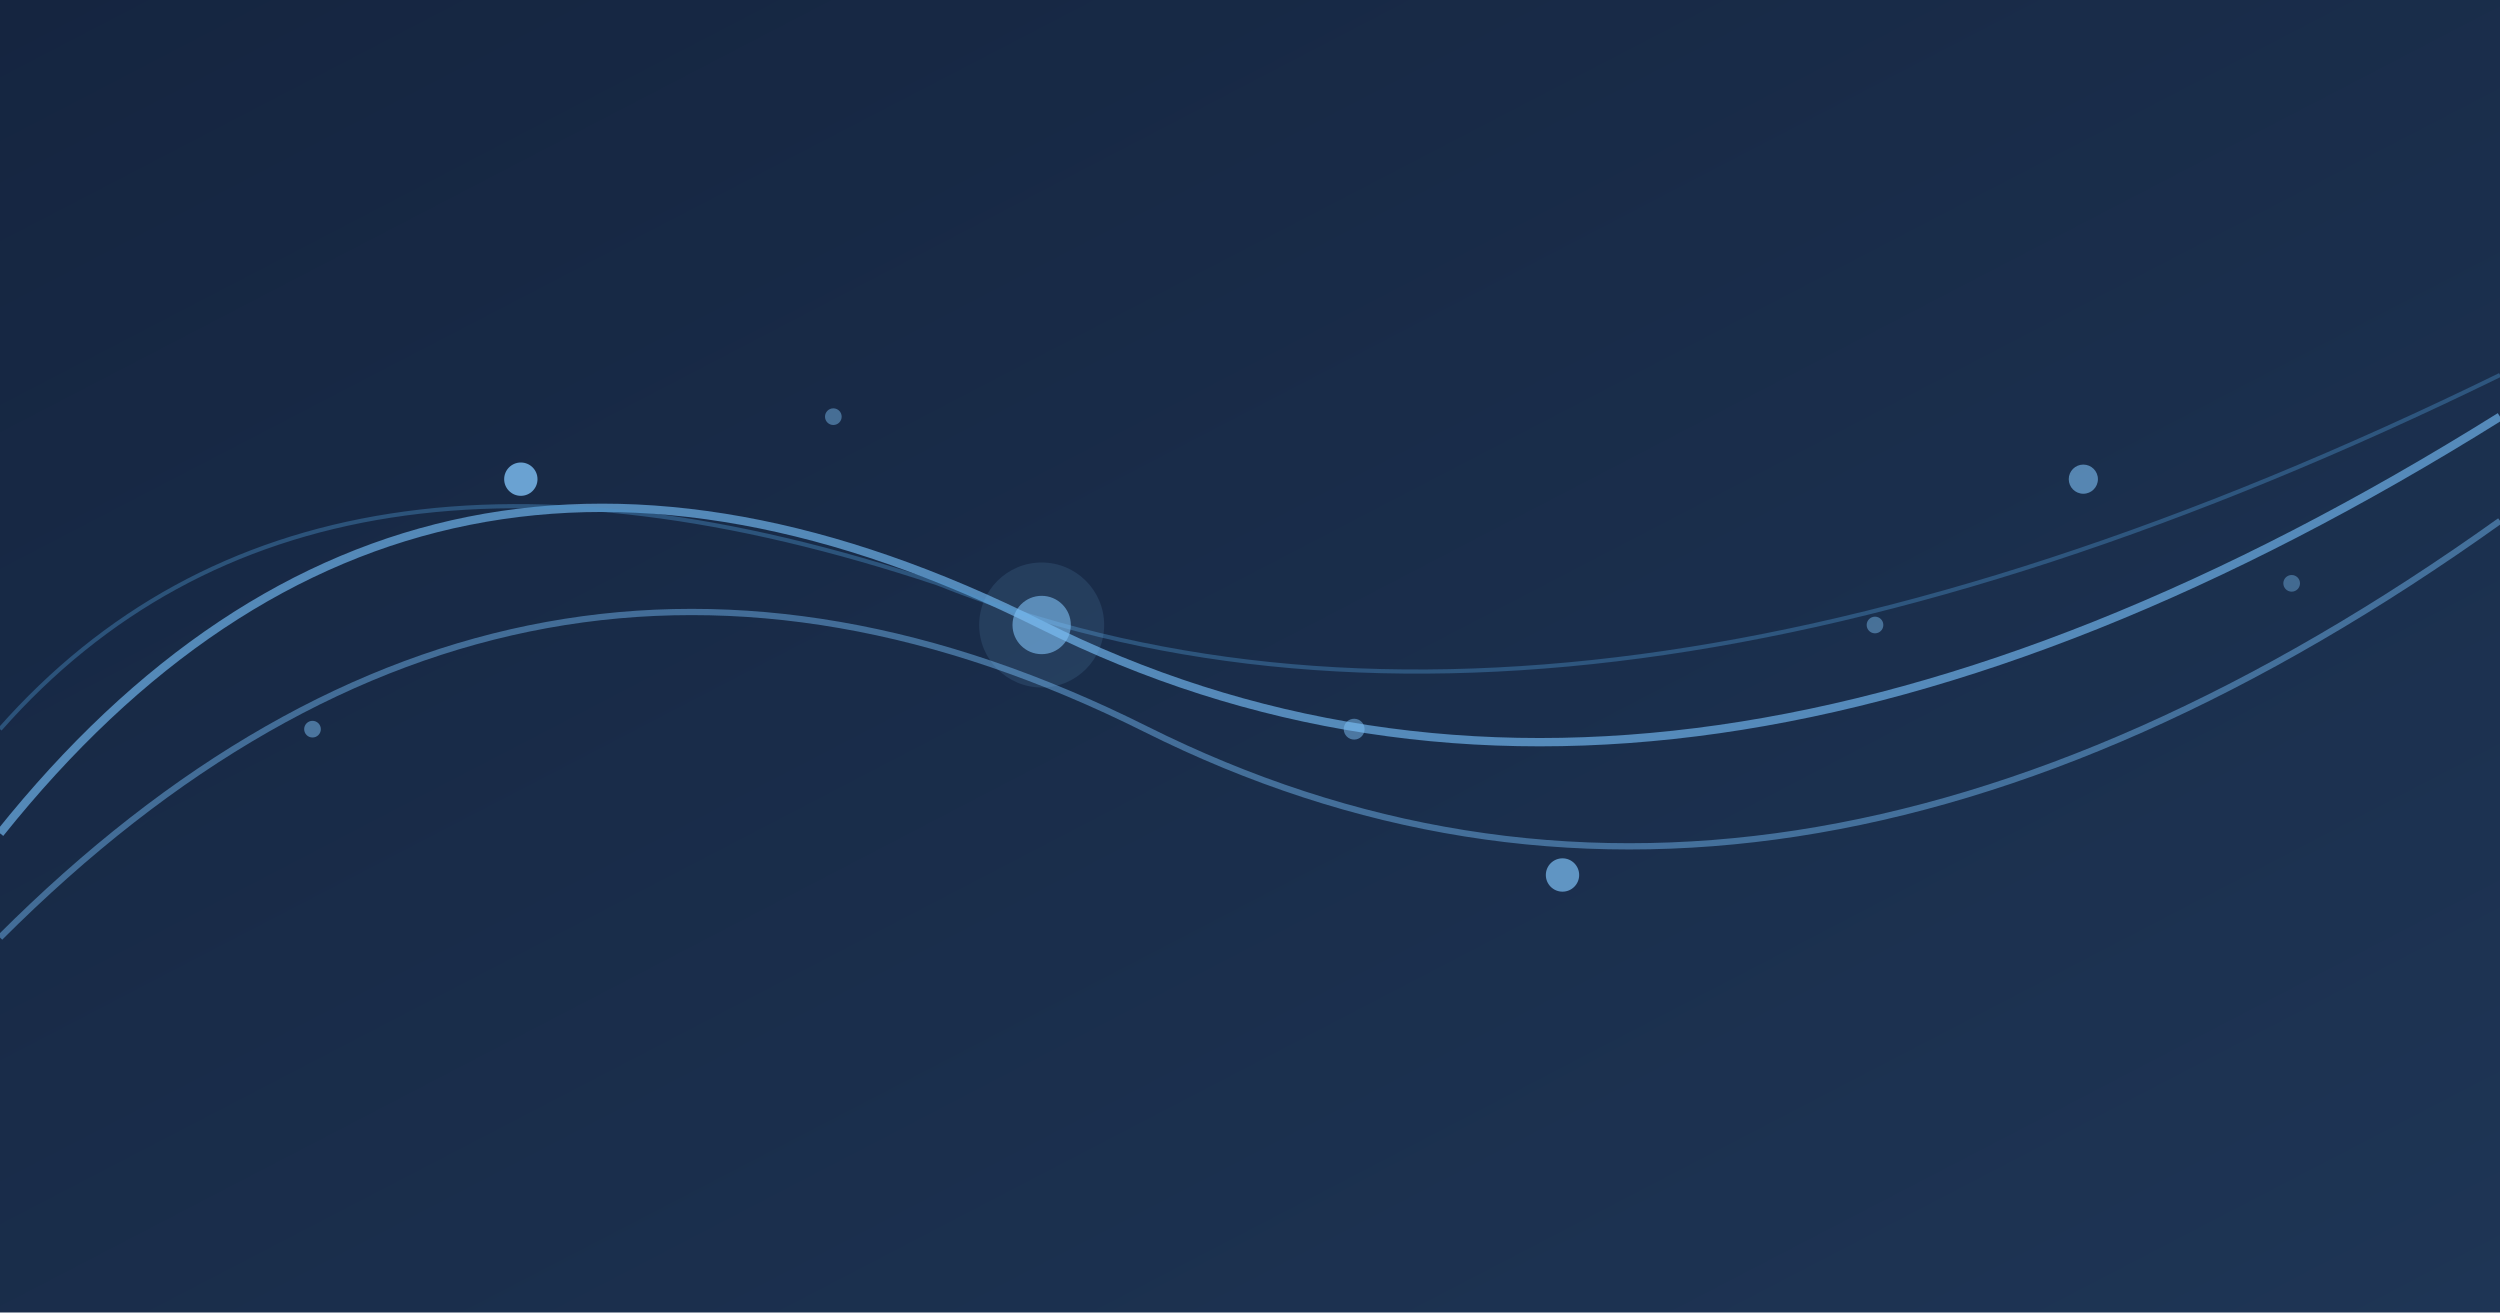
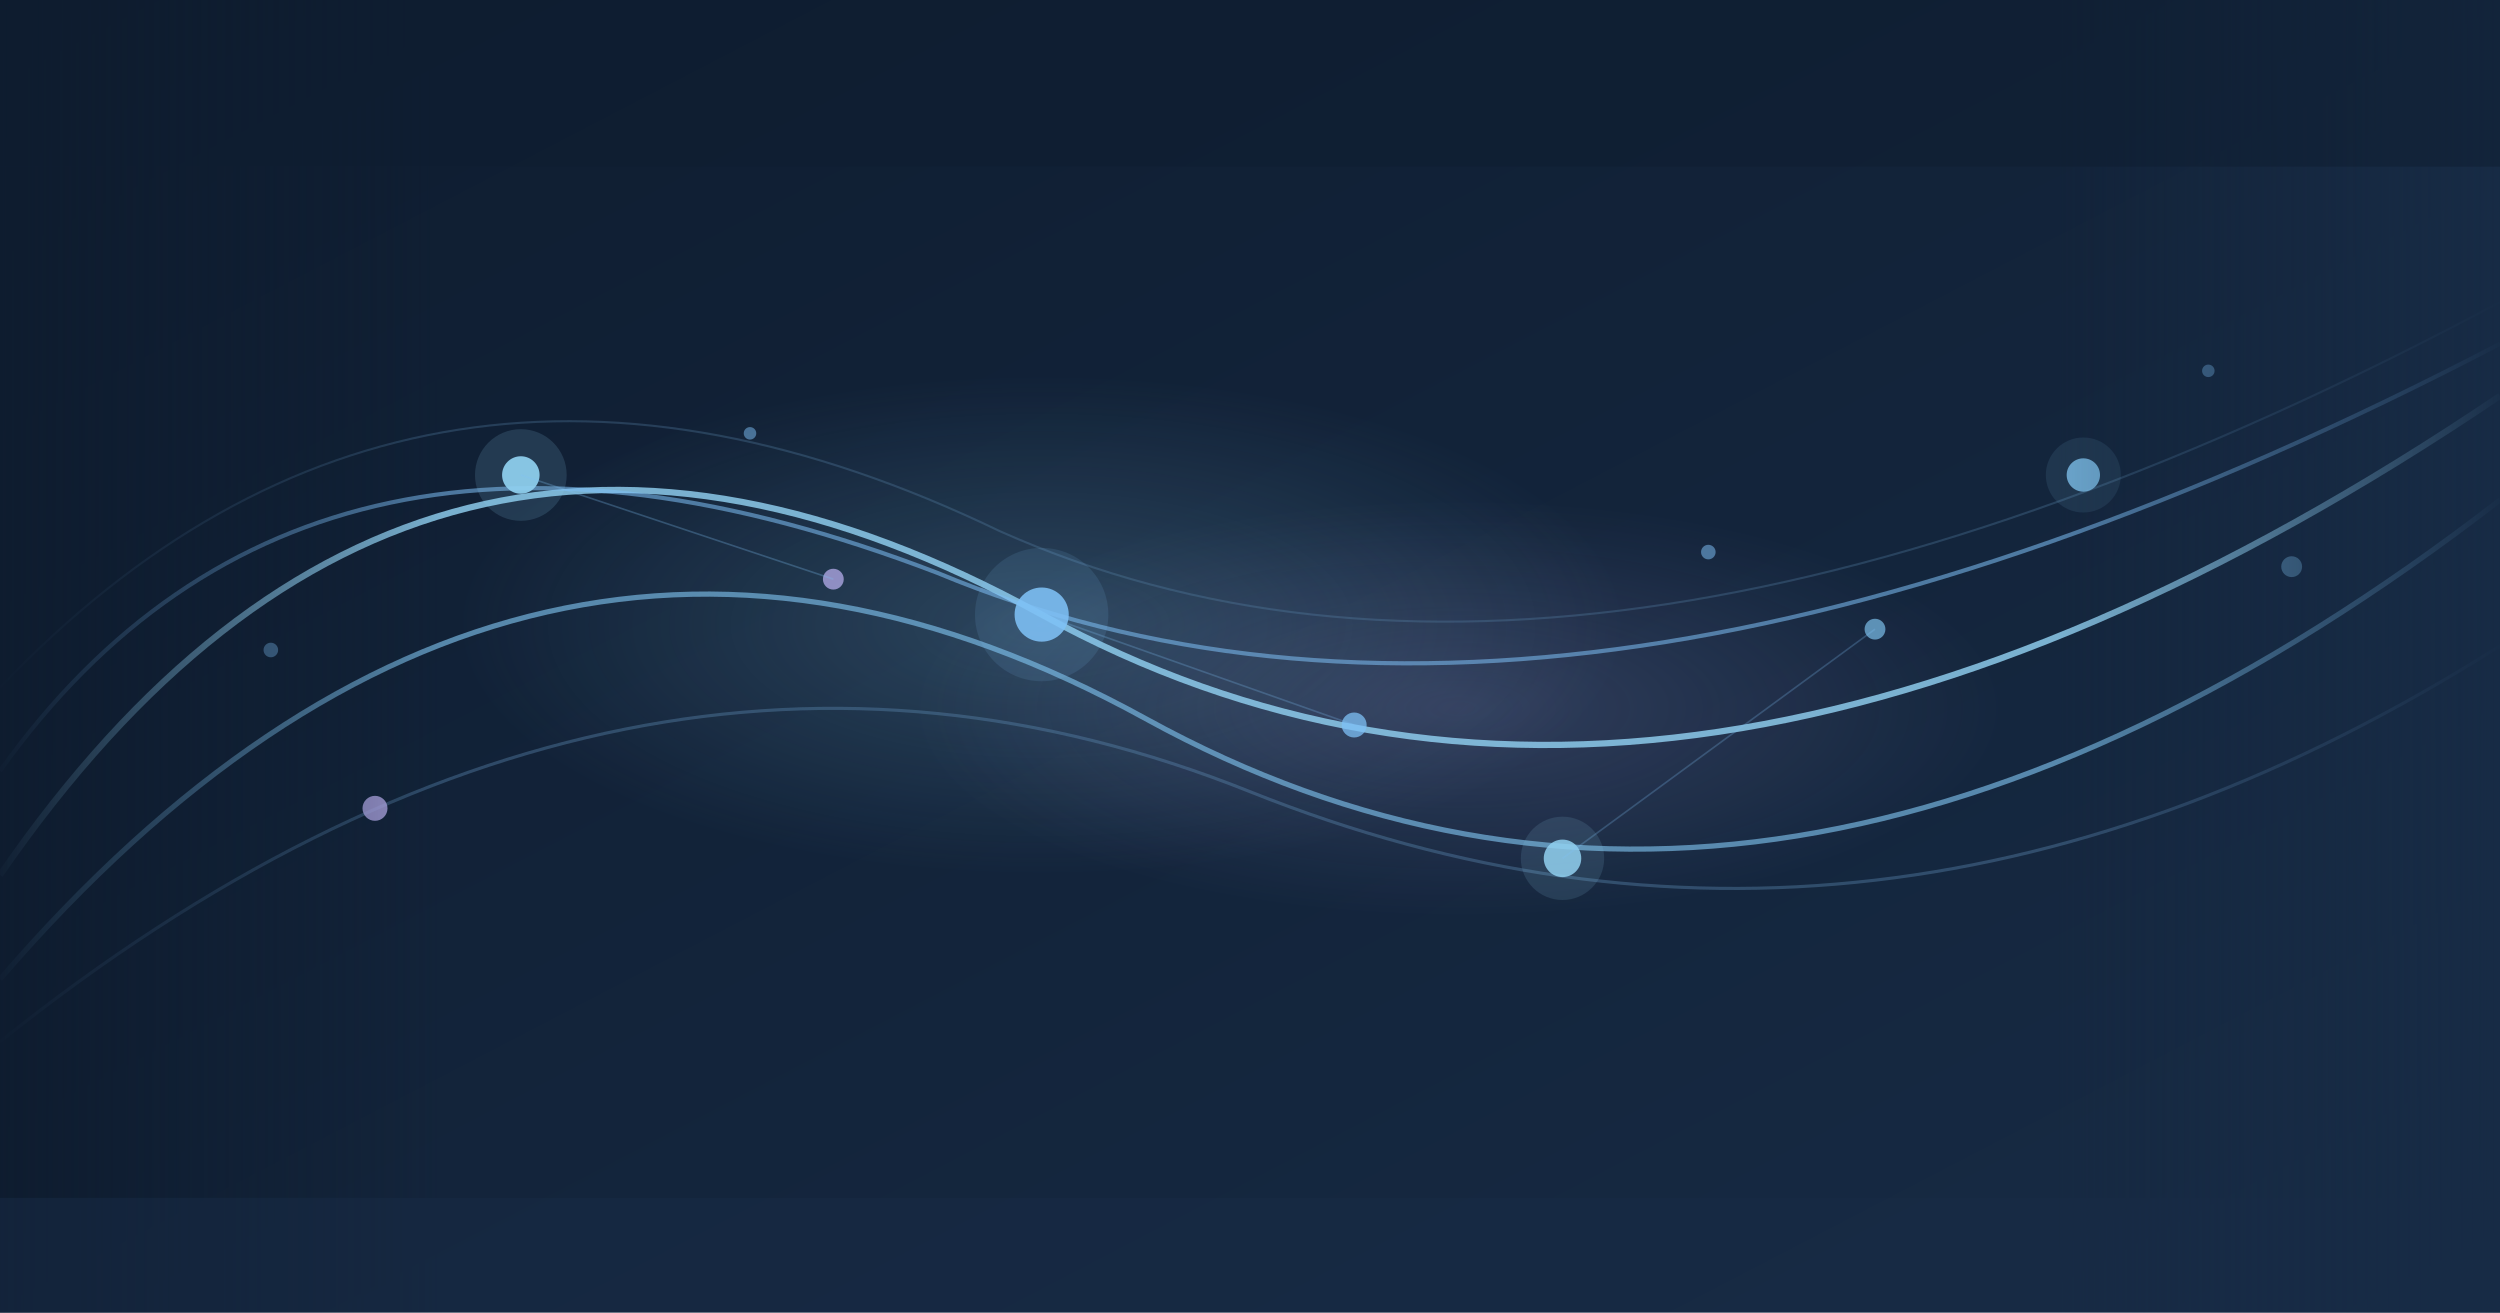
<svg xmlns="http://www.w3.org/2000/svg" viewBox="0 0 1200 630" width="1200" height="630">
  <defs>
-     <linearGradient id="g" x1="0%" y1="0%" x2="100%" y2="100%">
-       <stop offset="0%" style="stop-color:#152540" />
-       <stop offset="100%" style="stop-color:#1e3555" />
+     <linearGradient id="bg" x1="0%" y1="0%" x2="100%" y2="100%">
+       <stop offset="0%" style="stop-color:#0e1c2f" />
+       <stop offset="100%" style="stop-color:#172b45" />
    </linearGradient>
+     <linearGradient id="fade-l" x1="0%" y1="0%" x2="100%" y2="0%">
+       <stop offset="0%" style="stop-color:#0e1c2f;stop-opacity:1" />
+       <stop offset="18%" style="stop-color:#0e1c2f;stop-opacity:0" />
+     </linearGradient>
+     <linearGradient id="fade-r" x1="0%" y1="0%" x2="100%" y2="0%">
+       <stop offset="82%" style="stop-color:#172b45;stop-opacity:0" />
+       <stop offset="100%" style="stop-color:#172b45;stop-opacity:1" />
+     </linearGradient>
+     <radialGradient id="glow-a" cx="50%" cy="50%" r="50%">
+       <stop offset="0%" style="stop-color:#90d0f0;stop-opacity:0.2" />
+       <stop offset="100%" style="stop-color:#90d0f0;stop-opacity:0" />
+     </radialGradient>
+     <radialGradient id="glow-b" cx="50%" cy="50%" r="50%">
+       <stop offset="0%" style="stop-color:#bab0f0;stop-opacity:0.18" />
+       <stop offset="100%" style="stop-color:#bab0f0;stop-opacity:0" />
+     </radialGradient>
  </defs>
-   <rect width="1200" height="630" fill="url(#g)" />
-   <path d="M0,400 Q200,150 500,300 Q800,450 1200,200" fill="none" stroke="#6db0e8" stroke-width="4" opacity="0.7" />
-   <path d="M0,450 Q250,200 550,350 Q850,500 1200,250" fill="none" stroke="#6db0e8" stroke-width="3" opacity="0.5" />
-   <path d="M0,350 Q150,180 450,280 Q750,400 1200,180" fill="none" stroke="#4a90c9" stroke-width="2" opacity="0.4" />
-   <circle cx="250" cy="230" r="8" fill="#7ec0f5" opacity="0.8" />
-   <circle cx="500" cy="300" r="14" fill="#7ec0f5" opacity="0.6" />
-   <circle cx="500" cy="300" r="30" fill="#7ec0f5" opacity="0.12" />
-   <circle cx="750" cy="420" r="8" fill="#7ec0f5" opacity="0.7" />
-   <circle cx="1000" cy="230" r="7" fill="#7ec0f5" opacity="0.6" />
-   <circle cx="150" cy="350" r="4" fill="#7ec0f5" opacity="0.5" />
-   <circle cx="400" cy="200" r="4" fill="#7ec0f5" opacity="0.45" />
-   <circle cx="650" cy="350" r="5" fill="#7ec0f5" opacity="0.5" />
-   <circle cx="900" cy="300" r="4" fill="#7ec0f5" opacity="0.45" />
-   <circle cx="1100" cy="280" r="4" fill="#7ec0f5" opacity="0.4" />
+   <rect width="1200" height="630" fill="url(#bg)" />
+   <ellipse cx="500" cy="300" rx="280" ry="120" fill="url(#glow-a)" />
+   <ellipse cx="700" cy="340" rx="260" ry="100" fill="url(#glow-b)" />
+   <path d="M0,420 Q200,130 500,295 Q800,460 1200,190" fill="none" stroke="#90d0f0" stroke-width="3" opacity="0.82" />
+   <path d="M0,470 Q250,180 550,345 Q850,510 1200,240" fill="none" stroke="#7bbde8" stroke-width="2.5" opacity="0.65" />
+   <path d="M0,370 Q150,160 450,275 Q750,400 1200,165" fill="none" stroke="#7ec0f5" stroke-width="2" opacity="0.55" />
+   <path d="M0,500 Q300,260 600,380 Q900,500 1200,310" fill="none" stroke="#5b88b0" stroke-width="1.5" opacity="0.4" />
+   <path d="M0,330 Q200,120 480,255 Q760,380 1200,145" fill="none" stroke="#5b88b0" stroke-width="1" opacity="0.3" />
+   <circle cx="250" cy="228" r="9" fill="#90d0f0" opacity="0.92" />
+   <circle cx="250" cy="228" r="22" fill="#90d0f0" opacity="0.15" />
+   <circle cx="500" cy="295" r="13" fill="#7ec0f5" opacity="0.88" />
+   <circle cx="500" cy="295" r="32" fill="#7ec0f5" opacity="0.12" />
+   <circle cx="750" cy="412" r="9" fill="#90d0f0" opacity="0.85" />
+   <circle cx="750" cy="412" r="20" fill="#90d0f0" opacity="0.13" />
+   <circle cx="1000" cy="228" r="8" fill="#7bbde8" opacity="0.82" />
+   <circle cx="1000" cy="228" r="18" fill="#7bbde8" opacity="0.11" />
+   <circle cx="180" cy="388" r="6" fill="#bab0f0" opacity="0.78" />
+   <circle cx="400" cy="278" r="5" fill="#bab0f0" opacity="0.72" />
+   <circle cx="650" cy="348" r="6" fill="#7ec0f5" opacity="0.75" />
+   <circle cx="900" cy="302" r="5" fill="#7bbde8" opacity="0.7" />
+   <circle cx="1100" cy="272" r="5" fill="#7bbde8" opacity="0.65" />
+   <circle cx="130" cy="312" r="3.5" fill="#7ec0f5" opacity="0.55" />
+   <circle cx="360" cy="208" r="3" fill="#7ec0f5" opacity="0.5" />
+   <circle cx="820" cy="265" r="3.5" fill="#7ec0f5" opacity="0.52" />
+   <circle cx="1060" cy="178" r="3" fill="#7ec0f5" opacity="0.48" />
+   <line x1="250" y1="228" x2="400" y2="278" stroke="#7ec0f5" stroke-width="0.8" opacity="0.28" />
+   <line x1="500" y1="295" x2="650" y2="348" stroke="#7ec0f5" stroke-width="0.8" opacity="0.25" />
+   <line x1="750" y1="412" x2="900" y2="302" stroke="#7ec0f5" stroke-width="0.8" opacity="0.25" />
+   <rect x="0" y="0" width="1200" height="630" fill="url(#fade-l)" />
+   <rect x="0" y="0" width="1200" height="630" fill="url(#fade-r)" />
+   <rect x="0" y="0" width="1200" height="80" fill="#0e1c2f" opacity="0.52" />
+   <rect x="0" y="575" width="1200" height="55" fill="#172b45" opacity="0.52" />
</svg>
